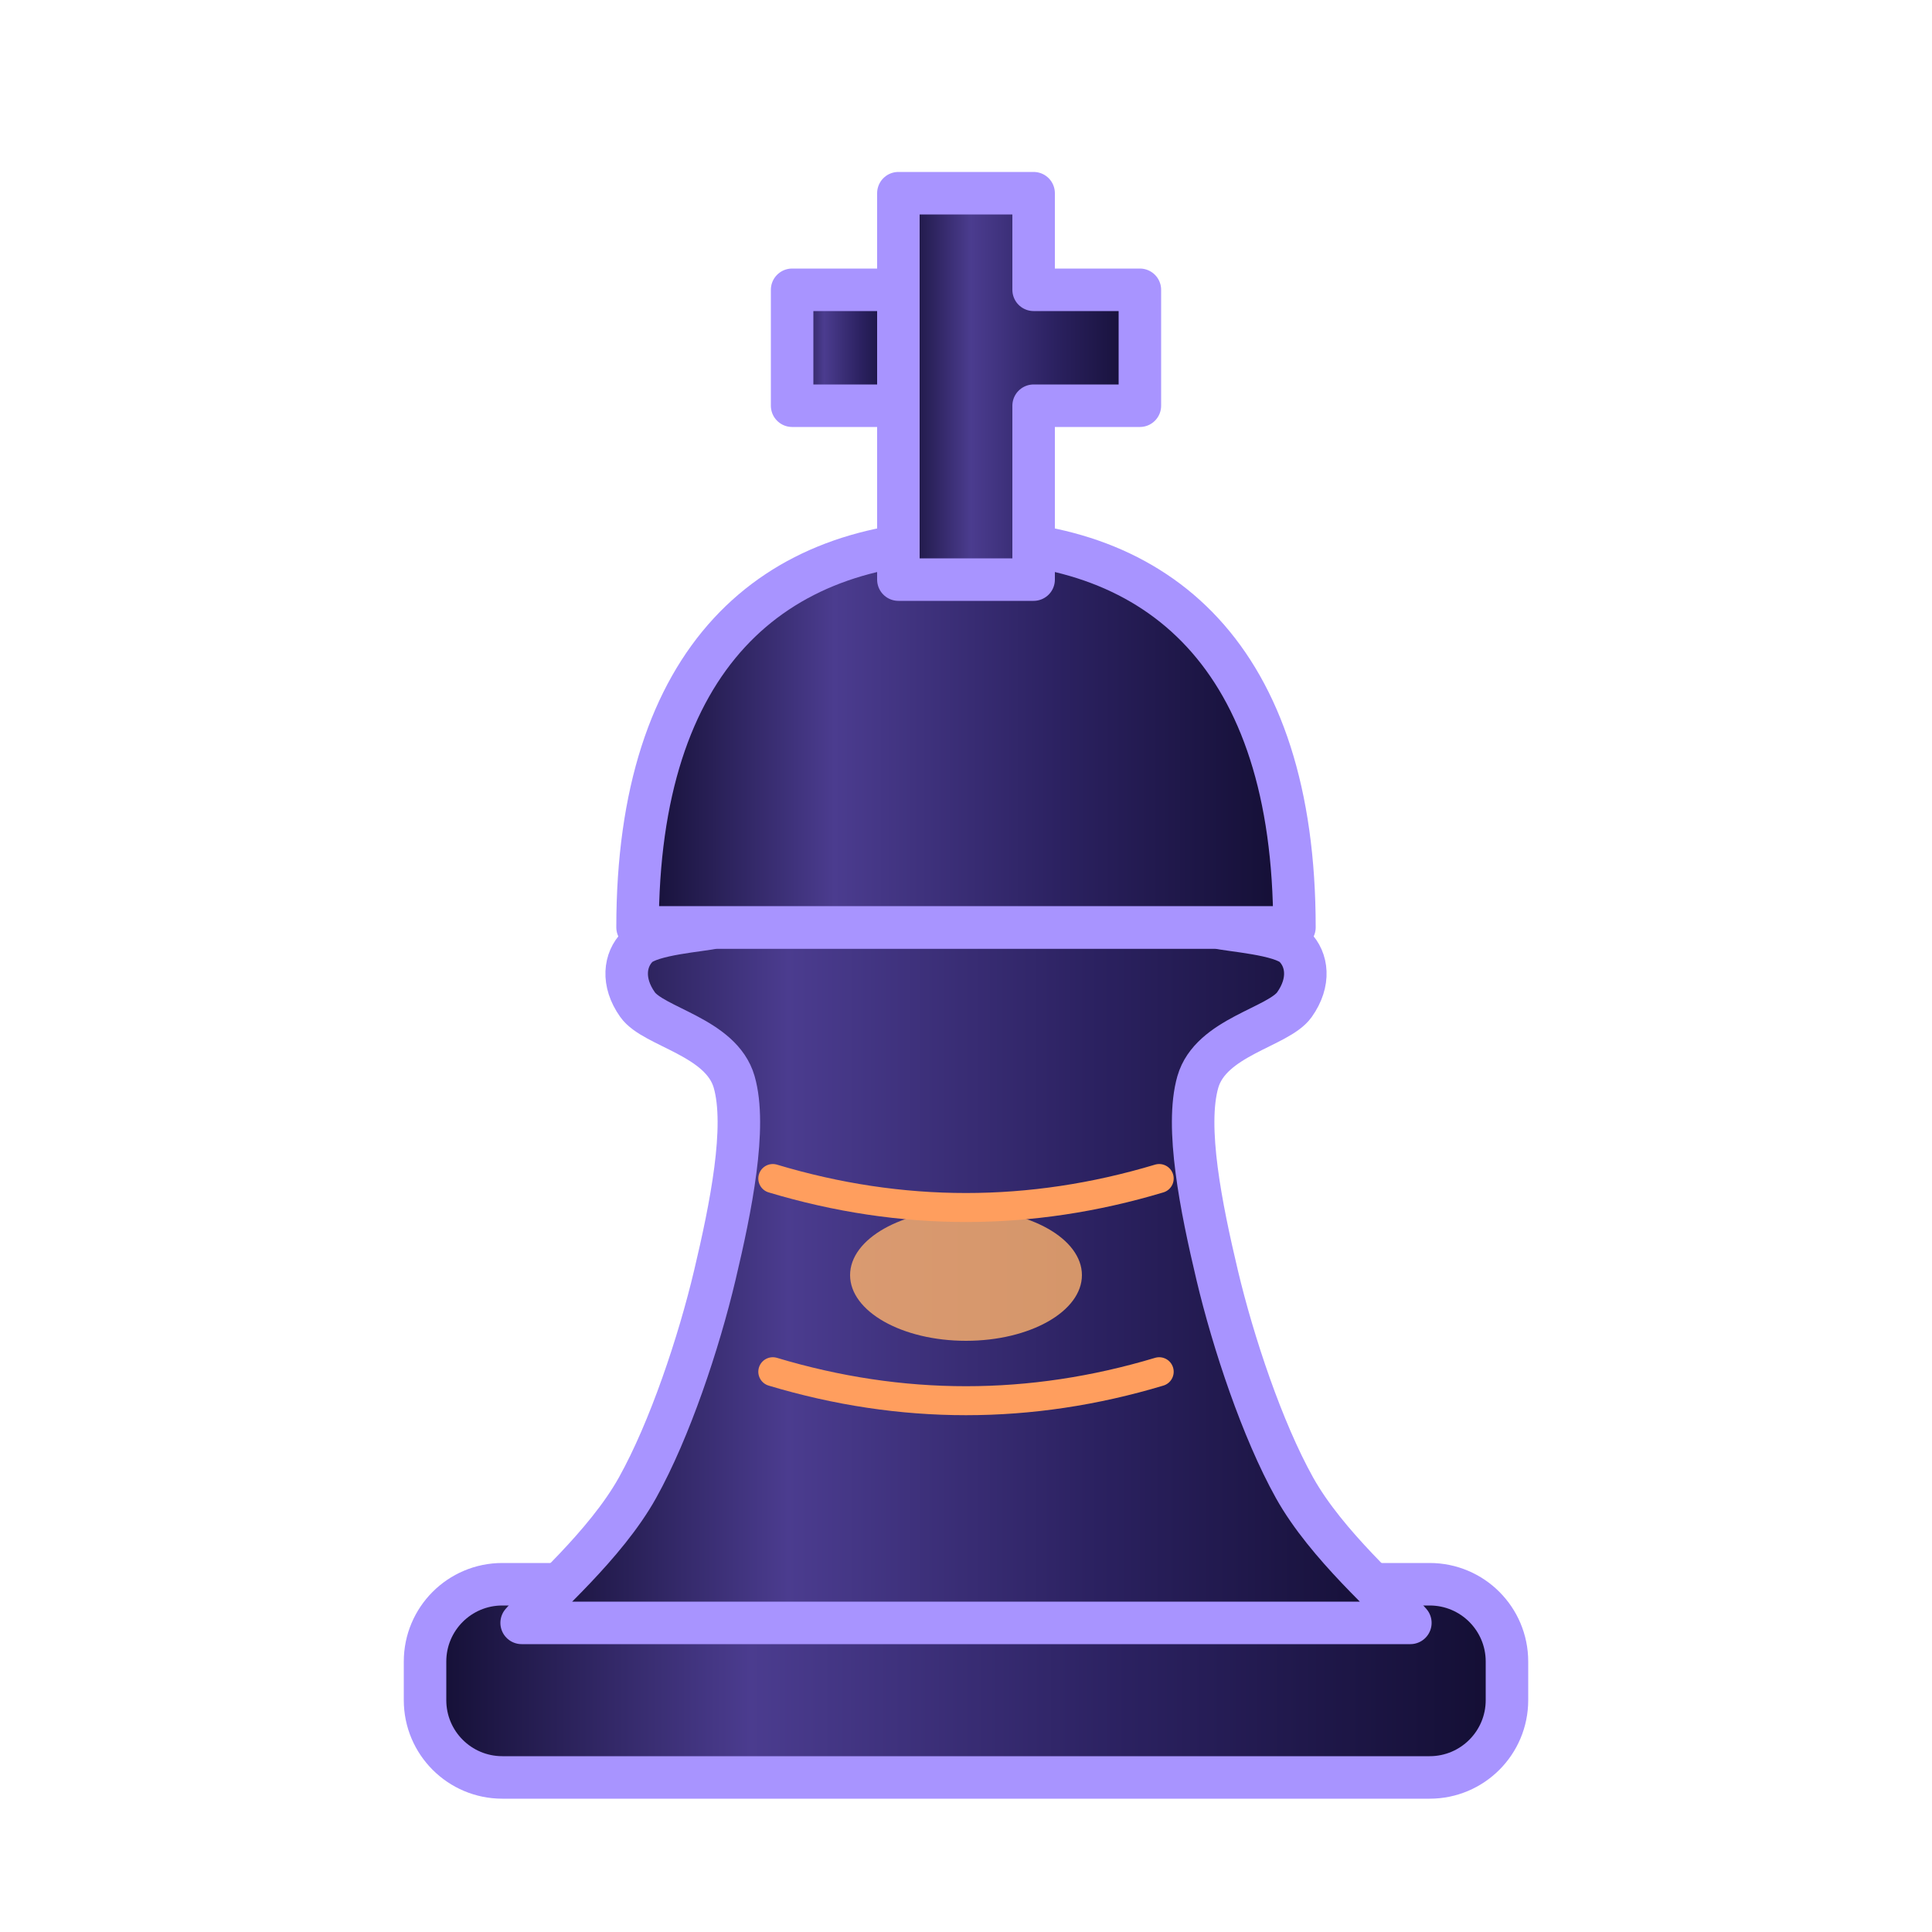
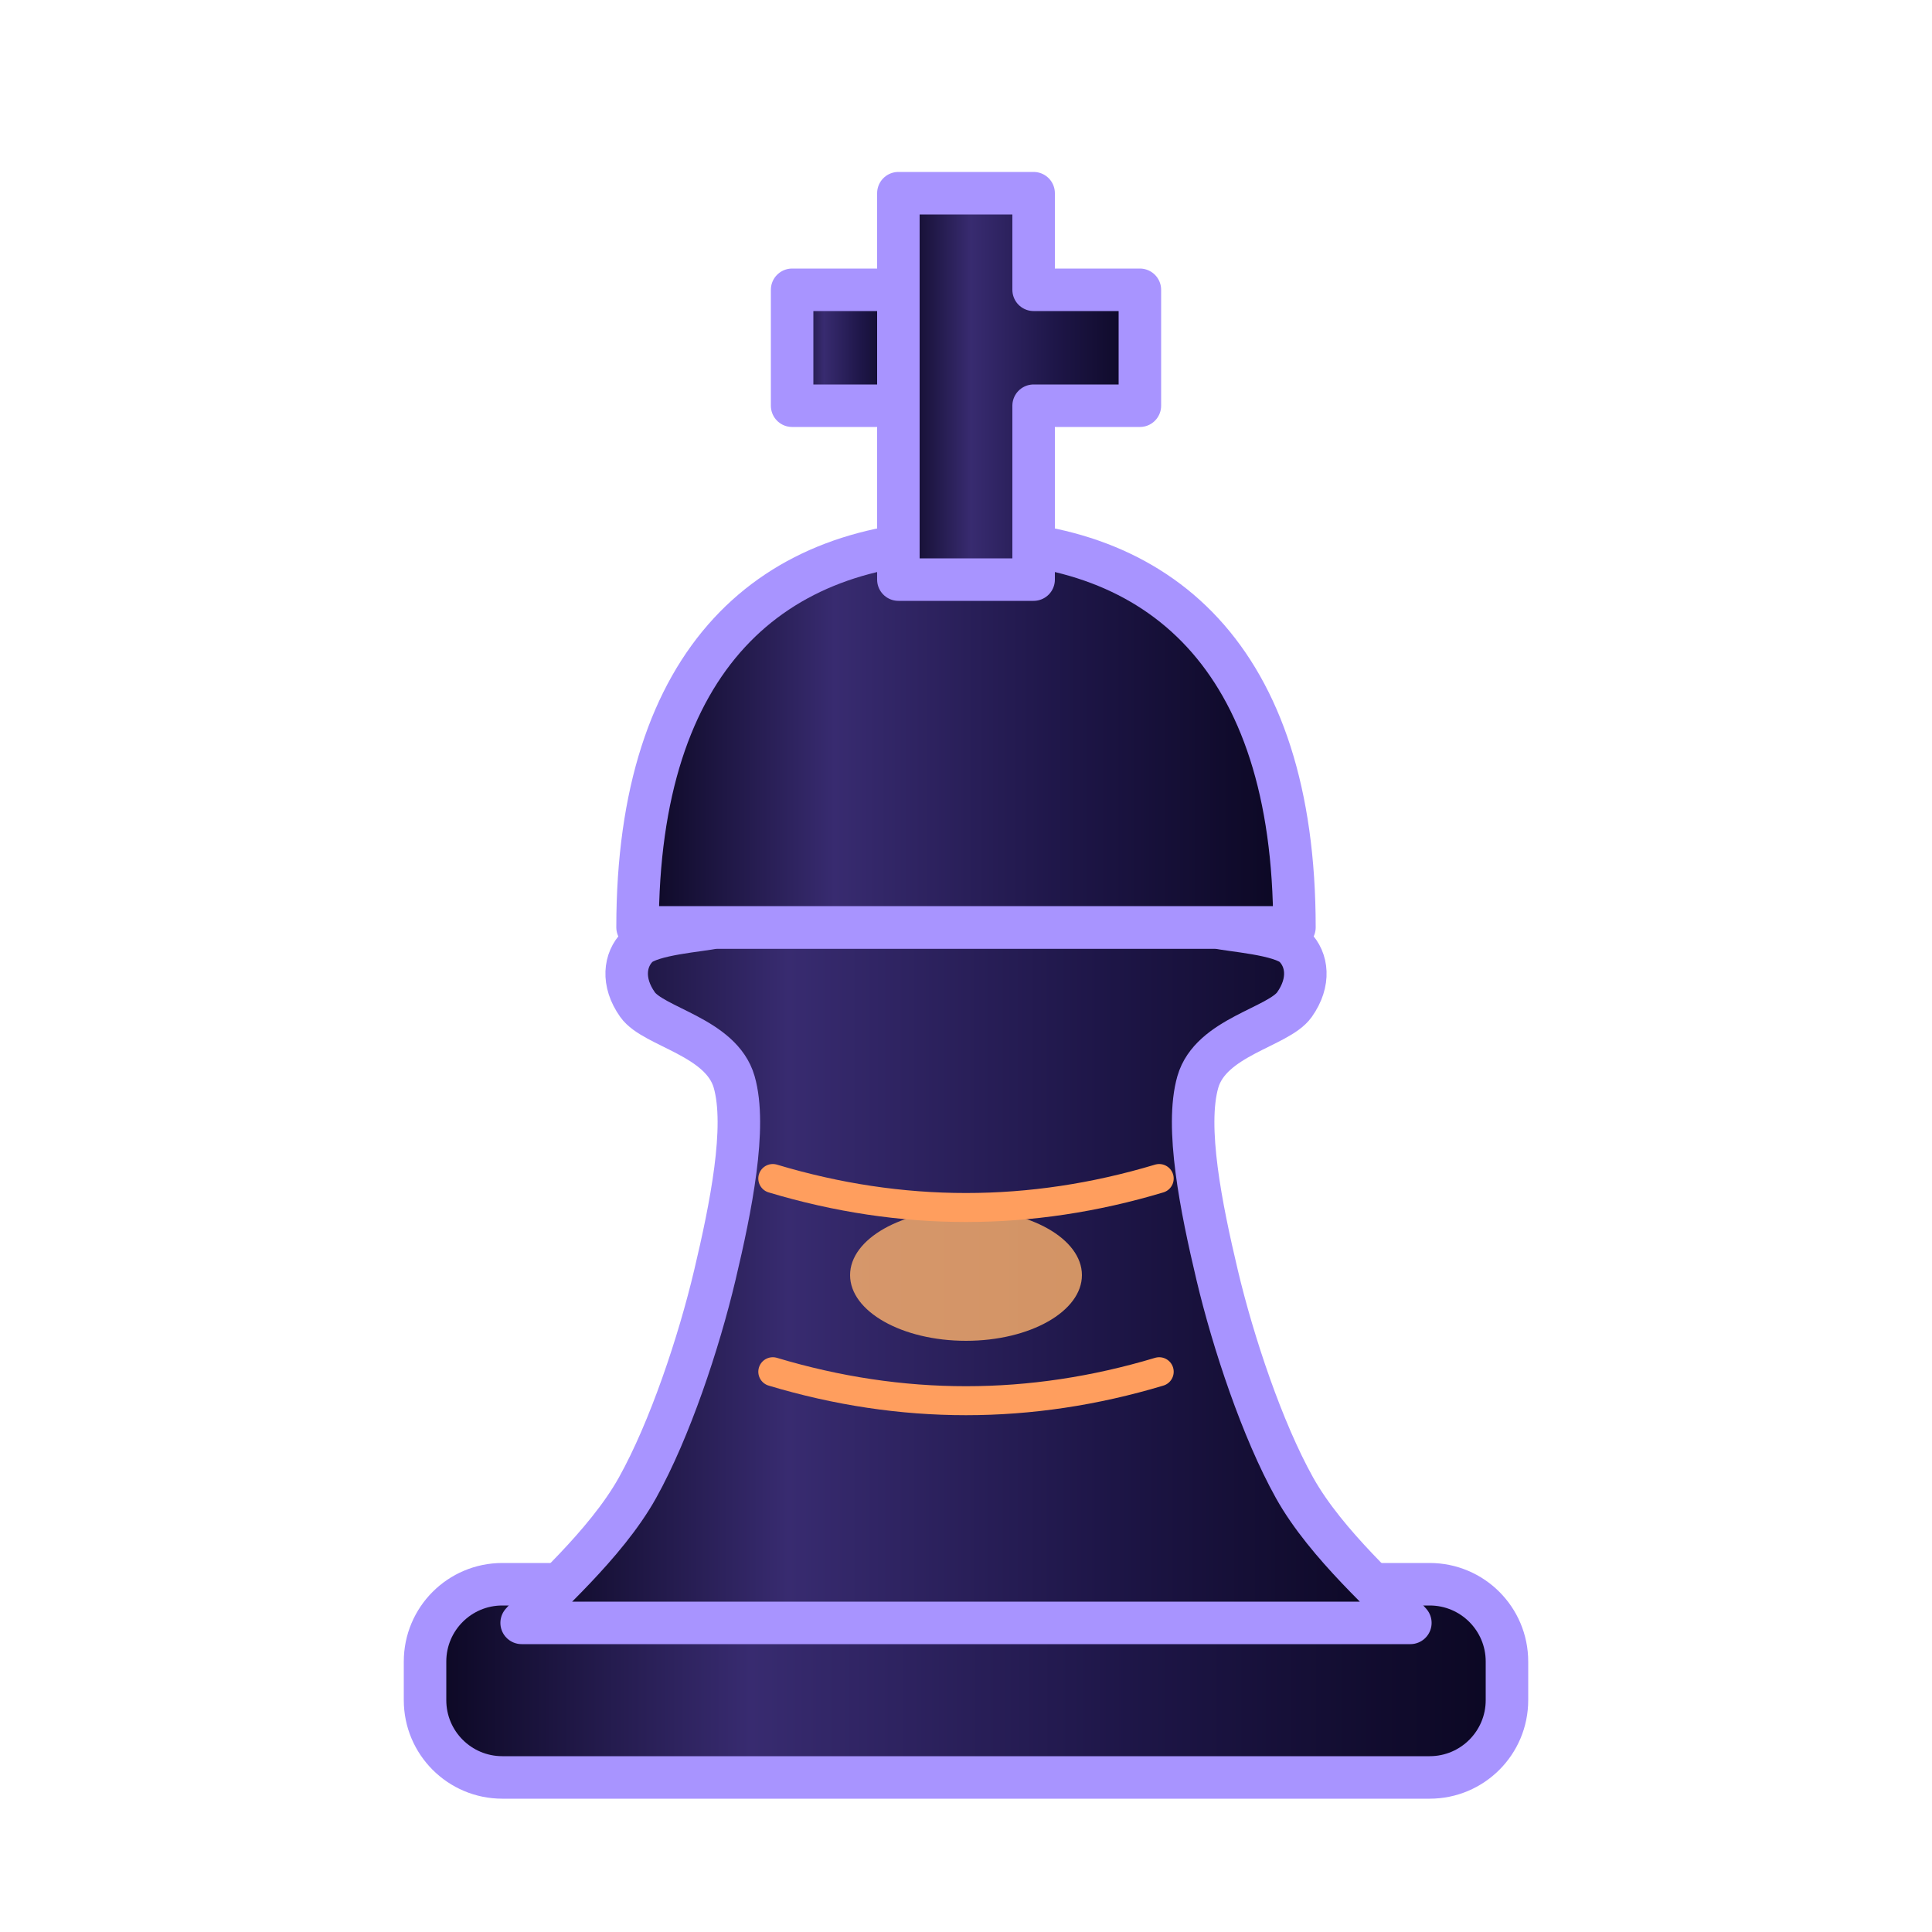
<svg xmlns="http://www.w3.org/2000/svg" width="45" height="45" viewBox="0 0 100 100">
  <defs>
    <linearGradient id="g" x1="0" x2="1" y1="0" y2="0">
-       <stop offset="0" stop-color="#130E33" />
-       <stop offset=".3" stop-color="#4B3C8F" />
-       <stop offset=".65" stop-color="#2B2160" />
-       <stop offset="1" stop-color="#130E33" />
+       <stop offset="0" stop-color="#0B0722" />
+       <stop offset=".3" stop-color="#382B70" />
+       <stop offset=".65" stop-color="#1E1648" />
+       <stop offset="1" stop-color="#0B0722" />
    </linearGradient>
  </defs>
  <g fill="url(#g)" stroke="#A894FF" stroke-width="2.2" stroke-linejoin="round">
    <rect x="22" y="82" width="56" height="10" rx="4" />
    <path d="M27 84C28 82.83 31.33 80 33 77C34.67 74 36.17 69.5 37 66C37.83 62.5 38.67 58.33 38 56C37.33 53.67 33.83 53.17 33 52C32.17 50.83 32.33 49.67 33 49C33.67 48.33 36.33 48.17 37 48L63 48C63.67 48.17 66.33 48.33 67 49C67.67 49.67 67.83 50.83 67 52C66.17 53.17 62.67 53.67 62 56C61.33 58.33 62.17 62.5 63 66C63.83 69.5 65.33 74 67 77C68.67 80 72 82.83 73 84Z" />
    <path d="M33 48c0-14 7-20 17-20s17 6 17 20z" />
    <path d="M46.5 30V10h7v5H59v6h-5.5v9z" />
    <path d="M41 15h5.5v6H41z" />
  </g>
  <ellipse cx="50" cy="66" rx="6" ry="3.4" fill="#FFB36B" opacity=".8" />
  <path d="M40 61Q50 64 60 61M40 71Q50 74 60 71" fill="none" stroke="#FF9E5E" stroke-width="1.5" stroke-linecap="round" />
</svg>
